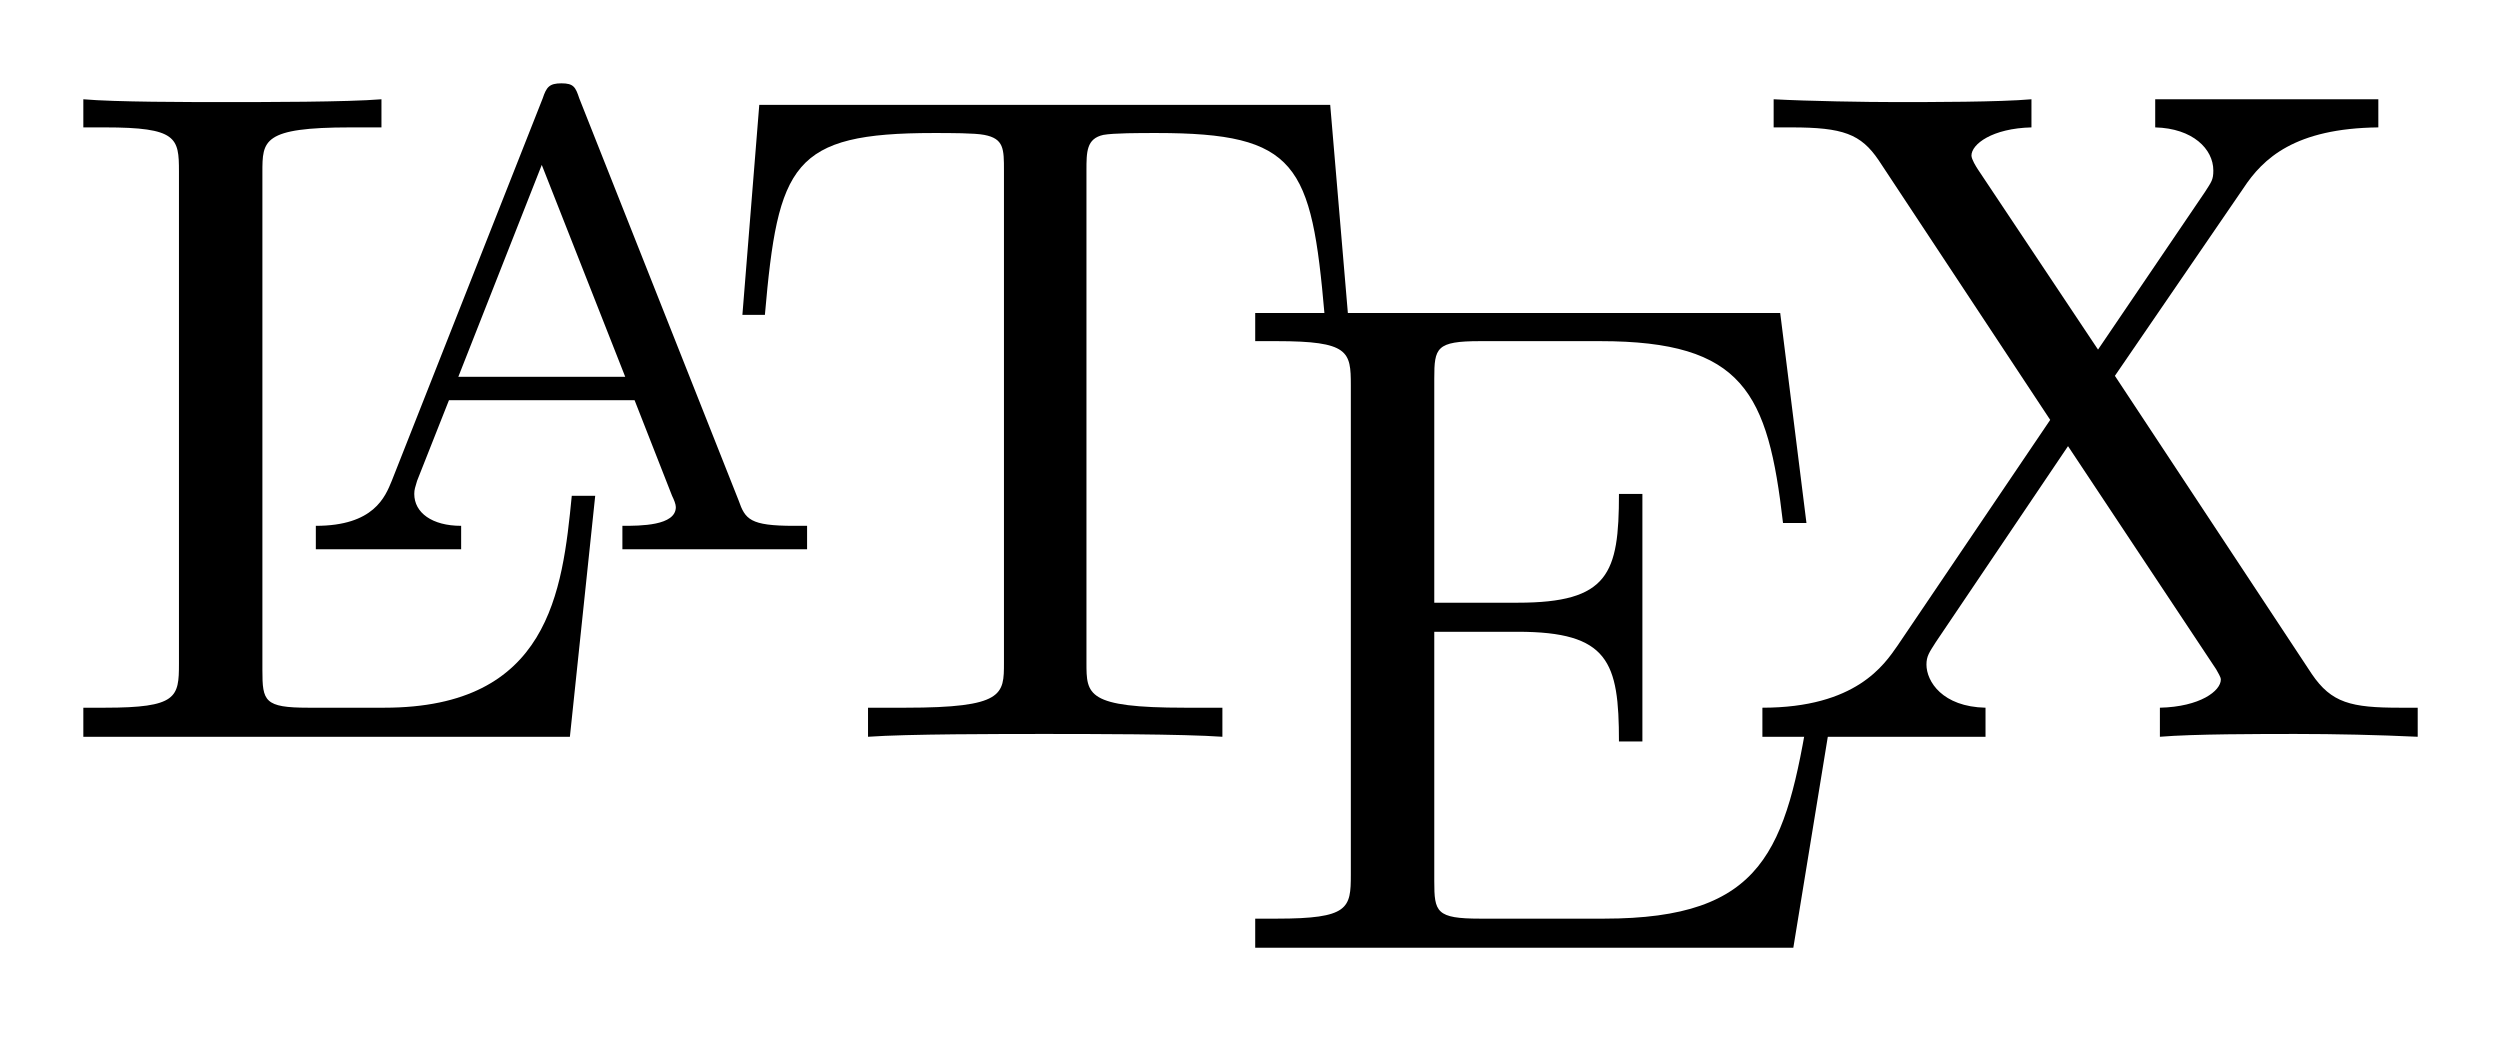
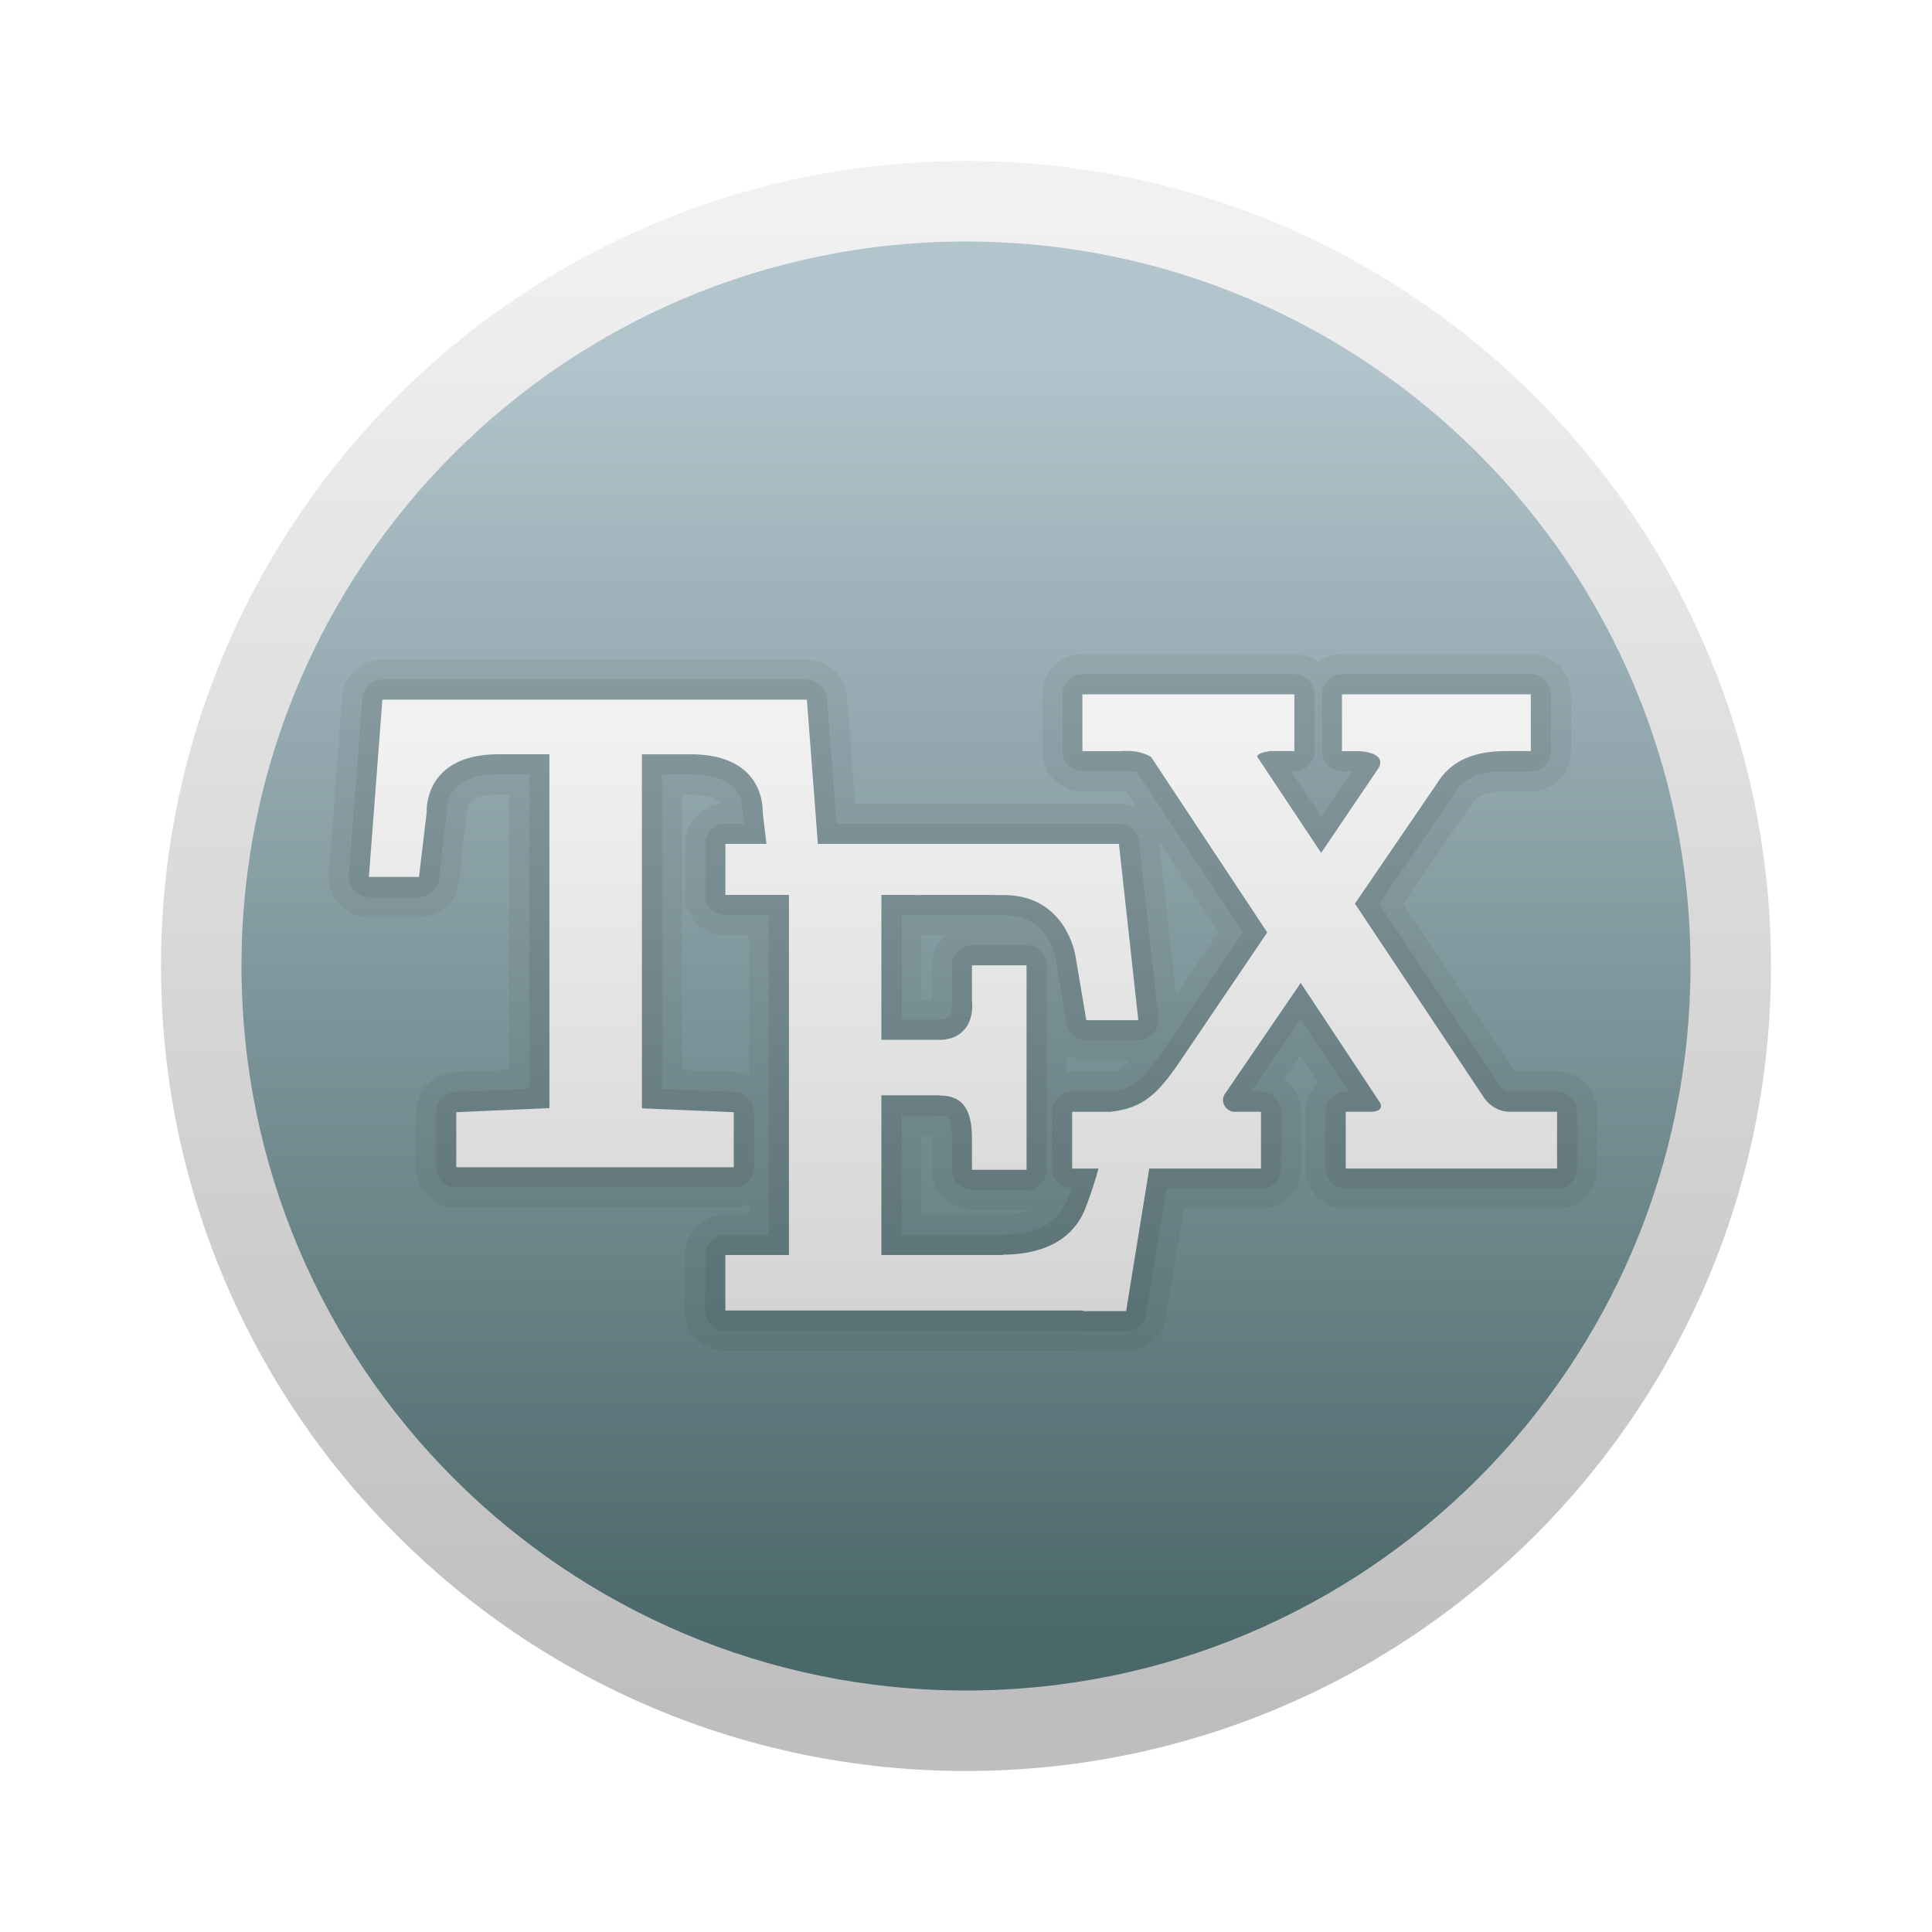
- <svg xmlns="http://www.w3.org/2000/svg" height="500" overflow="scroll" width="1200">
-   <path d="m5.46 4.23h-.25c-.1 1.02-.24 2.26-2 2.26h-.81c-.47 0-.49-.07-.49-.4v-5.31c0-.34 0-.48.94-.48h.33v-.3c-.36.03-1.26.03-1.67.03-.39 0-1.17 0-1.51-.03v.3h.23c.77 0 .79.11.79.47v5.25c0 .36-.02.47-.79.47h-.23v.31h5.19z" transform="matrix(45 0 0 45 40 47.65)" />
-   <path d="m2.81.16c-.04-.12-.06-.16-.19-.16s-.16.04-.2.16l-1.61 4.08c-.07.17-.19.48-.81.48v.25h1.55v-.25c-.31 0-.5-.14-.5-.34 0-.05.01-.07.03-.14 0 0 .34-.86.34-.86h1.98l.4 1.02c.02.04.04.09.04.12 0 .2-.38.2-.57.2v.25h1.97v-.25h-.14c-.47 0-.52-.07-.59-.27 0 0-1.7-4.29-1.7-4.29zm-.4.71.89 2.26h-1.78z" transform="matrix(45 0 0 45 151.6 40)" />
-   <path d="m6.27 0h-6.09s-.18 2.24-.18 2.24h.24c.14-1.61.29-1.94 1.8-1.94.18 0 .44 0 .54.02.21.04.21.15.21.38v5.25c0 .34 0 .48-1.05.48h-.4v.31c.41-.03 1.42-.03 1.88-.03s1.49 0 1.9.03v-.31h-.4c-1.05 0-1.05-.14-1.05-.48v-5.25c0-.2 0-.34.18-.38.11-.02.38-.02.57-.02 1.5 0 1.65.33 1.79 1.94h.25s-.19-2.24-.19-2.24z" transform="matrix(45 0 0 45 356.35 50.35)" />
-   <path d="m6.16 4.2h-.25c-.25 1.53-.48 2.26-2.19 2.26h-1.32c-.47 0-.49-.07-.49-.4v-2.66h.89c.97 0 1.08.32 1.08 1.17h.25v-2.64h-.25c0 .85-.11 1.16-1.08 1.16h-.89v-2.39c0-.33.02-.4.49-.4h1.28c1.53 0 1.79.55 1.95 1.94h.25l-.28-2.24h-5.6v.3h.23c.77 0 .79.11.79.47v5.22c0 .36-.02.47-.79.47h-.23v.31h5.74z" transform="matrix(45 0 0 45 602.5 150.25)" />
-   <path d="m3.76 2.95 1.37-2c.21-.32.55-.64 1.44-.65v-.3h-2.38v.3c.4.01.62.23.62.46 0 .1-.02.12-.09.23 0 0-1.14 1.68-1.14 1.68l-1.28-1.92c-.02-.03-.07-.11-.07-.15 0-.12.22-.29.64-.3v-.3c-.34.03-1.07.03-1.45.03-.31 0-.93-.01-1.3-.03v.3h.19c.55 0 .74.07.93.35 0 0 1.83 2.77 1.83 2.77l-1.63 2.41c-.14.2-.44.66-1.44.66v.31h2.38v-.31c-.46-.01-.63-.28-.63-.46 0-.09.03-.13.1-.24l1.41-2.09 1.58 2.38c.02.04.05.08.05.11 0 .12-.22.29-.65.3v.31c.35-.03 1.08-.03 1.45-.03.42 0 .88.01 1.3.03v-.31h-.19c-.52 0-.73-.05-.94-.36 0 0-2.1-3.18-2.1-3.18z" transform="matrix(45 0 0 45 845.95 47.65)" />
+ <svg xmlns="http://www.w3.org/2000/svg" viewBox="0 0 48 48" width="240px" height="240px">
+   <linearGradient id="4hbmiDiZ3pw9QOb9HV5r0a" x1="24" x2="24" y1="447.551" y2="484.298" gradientTransform="translate(0 -442.001)" gradientUnits="userSpaceOnUse">
+     <stop offset="0" stop-color="#f1f1f1" />
+     <stop offset="1" stop-color="#bebebe" />
+   </linearGradient>
+   <circle cx="24" cy="24" r="20" fill="url(#4hbmiDiZ3pw9QOb9HV5r0a)" />
+   <linearGradient id="4hbmiDiZ3pw9QOb9HV5r0b" x1="24" x2="24" y1="450.682" y2="482.861" gradientTransform="translate(0 -442.001)" gradientUnits="userSpaceOnUse">
+     <stop offset="0" stop-color="#b2c5cc" />
+     <stop offset="1" stop-color="#4a676a" />
+   </linearGradient>
+   <circle cx="24" cy="24" r="18" fill="url(#4hbmiDiZ3pw9QOb9HV5r0b)" />
+   <path d="M38.684,26.622h-1.045l-2.771-4.166l1.675-2.454 c0.097-0.162,0.234-0.344,0.931-0.342h0.559c0.552,0,1-0.449,1-1V17.25c0-0.551-0.448-1-1-1h-4.691 c-0.221,0-0.425,0.072-0.591,0.194c-0.166-0.122-0.37-0.194-0.591-0.194h-5.266c-0.552,0-1,0.449-1,1v1.411c0,0.551,0.448,1,1.001,1 l1.037-0.003c0.011-0.001,0.021-0.002,0.031-0.002l0.271,0.411c-0.131-0.063-0.277-0.098-0.432-0.098h-6.556l-0.202-2.66 c-0.022-0.293-0.178-0.562-0.427-0.738c-0.066-0.047-0.139-0.086-0.204-0.11c-0.122-0.051-0.251-0.076-0.383-0.076H9.5 c-0.52,0-0.958,0.406-0.997,0.924l-0.335,4.404c-0.021,0.277,0.075,0.553,0.264,0.757c0.189,0.203,0.456,0.32,0.733,0.32h1.245 c0.507,0,0.934-0.379,0.993-0.884l0.197-1.767c0-0.001,0.002-0.132,0.086-0.22c0.104-0.109,0.35-0.174,0.67-0.177h0.292v6.834 l-1.358,0.059c-0.536,0.024-0.956,0.463-0.956,1v1.368c0,0.552,0.449,1,1,1h6.894c0.132,0,0.257-0.025,0.373-0.072v0.252h-0.58 c-0.551,0-1,0.448-1,1v1.379c0,0.552,0.449,1,1,1h8.728c0.057,0.011,0.116,0.016,0.177,0.016h1.053c0.493,0,0.908-0.354,0.986-0.84 l0.439-2.702h1.926c0.552,0,1-0.448,1-1v-1.411c0-0.339-0.17-0.64-0.429-0.82l0.403-0.59l0.449,0.677 c-0.197,0.183-0.321,0.443-0.321,0.733v1.411c0,0.552,0.448,1,1,1h5.251c0.552,0,1-0.448,1-1v-1.411 C39.684,27.071,39.235,26.622,38.684,26.622z M35.199,18.475c-0.004-0.01-0.009-0.021-0.014-0.03 c-0.032-0.069-0.069-0.134-0.112-0.195h0.374C35.359,18.319,35.276,18.394,35.199,18.475z M23.152,24.835h-0.253v-1.6l0.587,0.001 c-0.207,0.184-0.337,0.451-0.337,0.749L23.152,24.835z M24.396,26.523c0.037-0.025,0.073-0.053,0.108-0.081v0.164 C24.469,26.576,24.433,26.548,24.396,26.523z M23.303,27.716L23.303,27.716L23.303,27.716 C23.303,27.716,23.303,27.716,23.303,27.716z M22.899,30.181V28.21l0.249-0.002c0,0.021,0.001,0.044,0.001,0.069v0.787 c0,0.552,0.449,1,1,1h1.356c0.039,0,0.078-0.002,0.116-0.007c-0.162,0.066-0.389,0.113-0.706,0.113L22.899,30.181z M29.22,24.729 l-0.417-3.761c0-0.015,0-0.03-0.001-0.044l1.48,2.236L29.22,24.729z M29.595,28.034h-0.401c0.095-0.076,0.186-0.159,0.274-0.249 c0.004,0.01,0.008,0.019,0.012,0.028C29.511,27.891,29.55,27.964,29.595,28.034z M27.585,26.622h-0.946 c-0.045,0-0.09,0.003-0.134,0.009v-0.408c0.145,0.079,0.31,0.124,0.484,0.124h1.092C27.873,26.576,27.753,26.601,27.585,26.622z M27.147,31.451l-0.02,0.124H27.08c-0.025-0.005-0.05-0.008-0.075-0.011C27.054,31.529,27.102,31.492,27.147,31.451z M16.947,19.741 h0.236c0.327,0.003,0.574,0.067,0.679,0.177c0.017,0.017,0.03,0.037,0.041,0.057c-0.496,0.059-0.881,0.482-0.881,0.993v1.267 c0,0.551,0.449,1,1,1h0.58v3.469c-0.103-0.041-0.214-0.065-0.331-0.071l-1.324-0.056V19.741z" opacity=".05" />
+   <path d="M27.979,33.075h-1.053c-0.042,0-0.084-0.005-0.124-0.016h-8.78 c-0.276,0-0.5-0.224-0.5-0.5v-1.379c0-0.276,0.224-0.5,0.5-0.5h1.08v-7.946h-1.08c-0.276,0-0.5-0.224-0.5-0.5v-1.267 c0-0.276,0.224-0.5,0.5-0.5h0.457l-0.028-0.232c-0.002-0.099,0.007-0.418-0.227-0.664c-0.206-0.216-0.555-0.328-1.036-0.332h-0.74 v7.816l1.803,0.076c0.268,0.012,0.479,0.232,0.479,0.5v1.368c0,0.276-0.224,0.5-0.5,0.5h-6.894c-0.276,0-0.5-0.224-0.5-0.5v-1.368 c0-0.268,0.211-0.488,0.478-0.5l1.836-0.08v-7.813h-0.792c-0.477,0.004-0.826,0.116-1.032,0.332 c-0.234,0.245-0.225,0.564-0.224,0.578l-0.194,1.697c-0.03,0.251-0.243,0.441-0.497,0.441H9.165c-0.139,0-0.272-0.058-0.367-0.16 s-0.143-0.239-0.132-0.378l0.335-4.404c0.02-0.261,0.237-0.462,0.499-0.462h10.532c0.068,0,0.133,0.014,0.192,0.038 c0.037,0.014,0.072,0.033,0.104,0.056c0.122,0.086,0.207,0.22,0.218,0.368l0.237,3.122h7.019c0.276,0,0.5,0.224,0.5,0.5l0.477,4.324 c0.016,0.142-0.03,0.282-0.125,0.389c-0.095,0.105-0.229,0.166-0.372,0.166h-1.293c-0.244,0-0.452-0.176-0.493-0.417l-0.271-1.612 c-0.019-0.112-0.212-1.067-1.257-1.078l-2.066-0.005l-0.173,0.004c-0.032,0.001-0.061,0-0.091-0.004h-0.238v2.6h0.974 c0.091-0.002,0.165-0.028,0.21-0.08c0.061-0.069,0.085-0.19,0.069-0.343l-0.003-0.928c0-0.276,0.224-0.5,0.5-0.5h1.356 c0.276,0,0.5,0.224,0.5,0.5v5.081c0,0.276-0.224,0.5-0.5,0.5h-1.356c-0.276,0-0.5-0.224-0.5-0.5v-0.787 c0-0.646-0.186-0.534-0.37-0.563h-0.88v2.967h2.419c0.031-0.007,0.063-0.01,0.097-0.01c0.841,0,1.376-0.284,1.592-0.845 c0.039-0.101,0.074-0.199,0.107-0.294c-0.265-0.013-0.476-0.231-0.476-0.499v-1.411c0-0.276,0.224-0.5,0.5-0.5h0.946 c0.525-0.06,0.778-0.248,1.297-1.003l2.002-2.956l-2.627-3.969c-0.096-0.034-0.218-0.047-0.366-0.035l-0.997,0.001 c-0.276,0-0.5-0.224-0.5-0.5V17.25c0-0.276,0.224-0.5,0.5-0.5h5.266c0.276,0,0.5,0.224,0.5,0.5v1.411c0,0.276-0.224,0.5-0.5,0.5 h-0.083l0.752,1.131l0.766-1.131l-0.253,0c-0.276,0-0.5-0.224-0.5-0.5V17.25c0-0.276,0.224-0.5,0.5-0.5h4.691 c0.276,0,0.5,0.224,0.5,0.5v1.411c0,0.276-0.224,0.5-0.5,0.5h-0.559c-0.936-0.004-1.185,0.291-1.36,0.586l-1.848,2.707l3.03,4.557 c0.032,0.046,0.114,0.11,0.22,0.112h1.168c0.276,0,0.5,0.224,0.5,0.5v1.411c0,0.276-0.224,0.5-0.5,0.5h-5.251 c-0.276,0-0.5-0.224-0.5-0.5v-1.411c0-0.276,0.224-0.5,0.5-0.5h0.076l-1.198-1.806l-1.233,1.806h0.253c0.276,0,0.5,0.224,0.5,0.5 v1.411c0,0.276-0.224,0.5-0.5,0.5h-2.351l-0.508,3.122C28.433,32.898,28.224,33.075,27.979,33.075z" opacity=".07" />
+   <linearGradient id="4hbmiDiZ3pw9QOb9HV5r0c" x1="23.924" x2="23.924" y1="33.597" y2="18.271" gradientUnits="userSpaceOnUse">
+     <stop offset=".006" stop-color="#d2d2d2" />
+     <stop offset="1" stop-color="#f1f1f1" />
+   </linearGradient>
+   <path fill="url(#4hbmiDiZ3pw9QOb9HV5r0c)" d="M37.513,27.622c-0.286-0.003-0.512-0.162-0.633-0.335l-3.217-4.837l2.021-2.959 c0.352-0.592,0.932-0.841,1.79-0.831h0.559V17.25H33.34v0.172v1.239h0.426c0.449,0.03,0.647,0.203,0.457,0.461l-1.399,2.067 l-1.597-2.401l0.013,0c0.007-0.057,0.118-0.098,0.315-0.128h0.603V17.25h-5.266v0.172v1.239h0.959 c0.299-0.023,0.548,0.025,0.747,0.145l2.886,4.36l-2.191,3.237c-0.534,0.777-0.891,1.13-1.709,1.219h-0.947v0.172v1.239h0.655 c-0.074,0.271-0.178,0.604-0.32,0.973c-0.399,1.037-1.468,1.165-2.058,1.165l0.013,0.009h-3.029v-3.967h0.192h1.265v0.006 c0.517,0,0.793,0.288,0.793,1.057v0.788h0.181h1.175v-1.851v-1.379v-1.851h-1.356v0.875c0.062,0.586-0.264,0.967-0.777,0.976h-1.473 v-3.6h0.826l-0.018,0.005c0,0,0.055-0.002,0.194-0.005h1.566c0.158,0.001,0.32,0.003,0.506,0.005 c1.516,0.016,1.745,1.495,1.745,1.495l0.271,1.612h1.293l-0.479-4.36v-0.019h-5.904h-1.578l-0.273-3.584l-0.016,0.004v-0.004H9.5 l-0.335,4.404h1.245l0.192-1.612c0,0-0.096-1.42,1.755-1.436h1.293v8.793h-0.032l-2.282,0.1v1.368h6.894v-1.368l-2.282-0.096v-8.796 h1.245c1.851,0.016,1.755,1.436,1.755,1.436l0.094,0.791h-1.02v1.267h1.308h0.271v0.032v8.914h-1.58v1.379h1.308h7.573l0.023,0.016 h1.053l0.575-3.543h2.776v-1.411h-0.705c-0.22-0.064-0.289-0.275-0.204-0.424l1.896-2.776l1.973,2.98 c0.064,0.131-0.025,0.226-0.245,0.22h-0.61v0.172v1.239h5.251v-1.411H37.513z" />
</svg>
